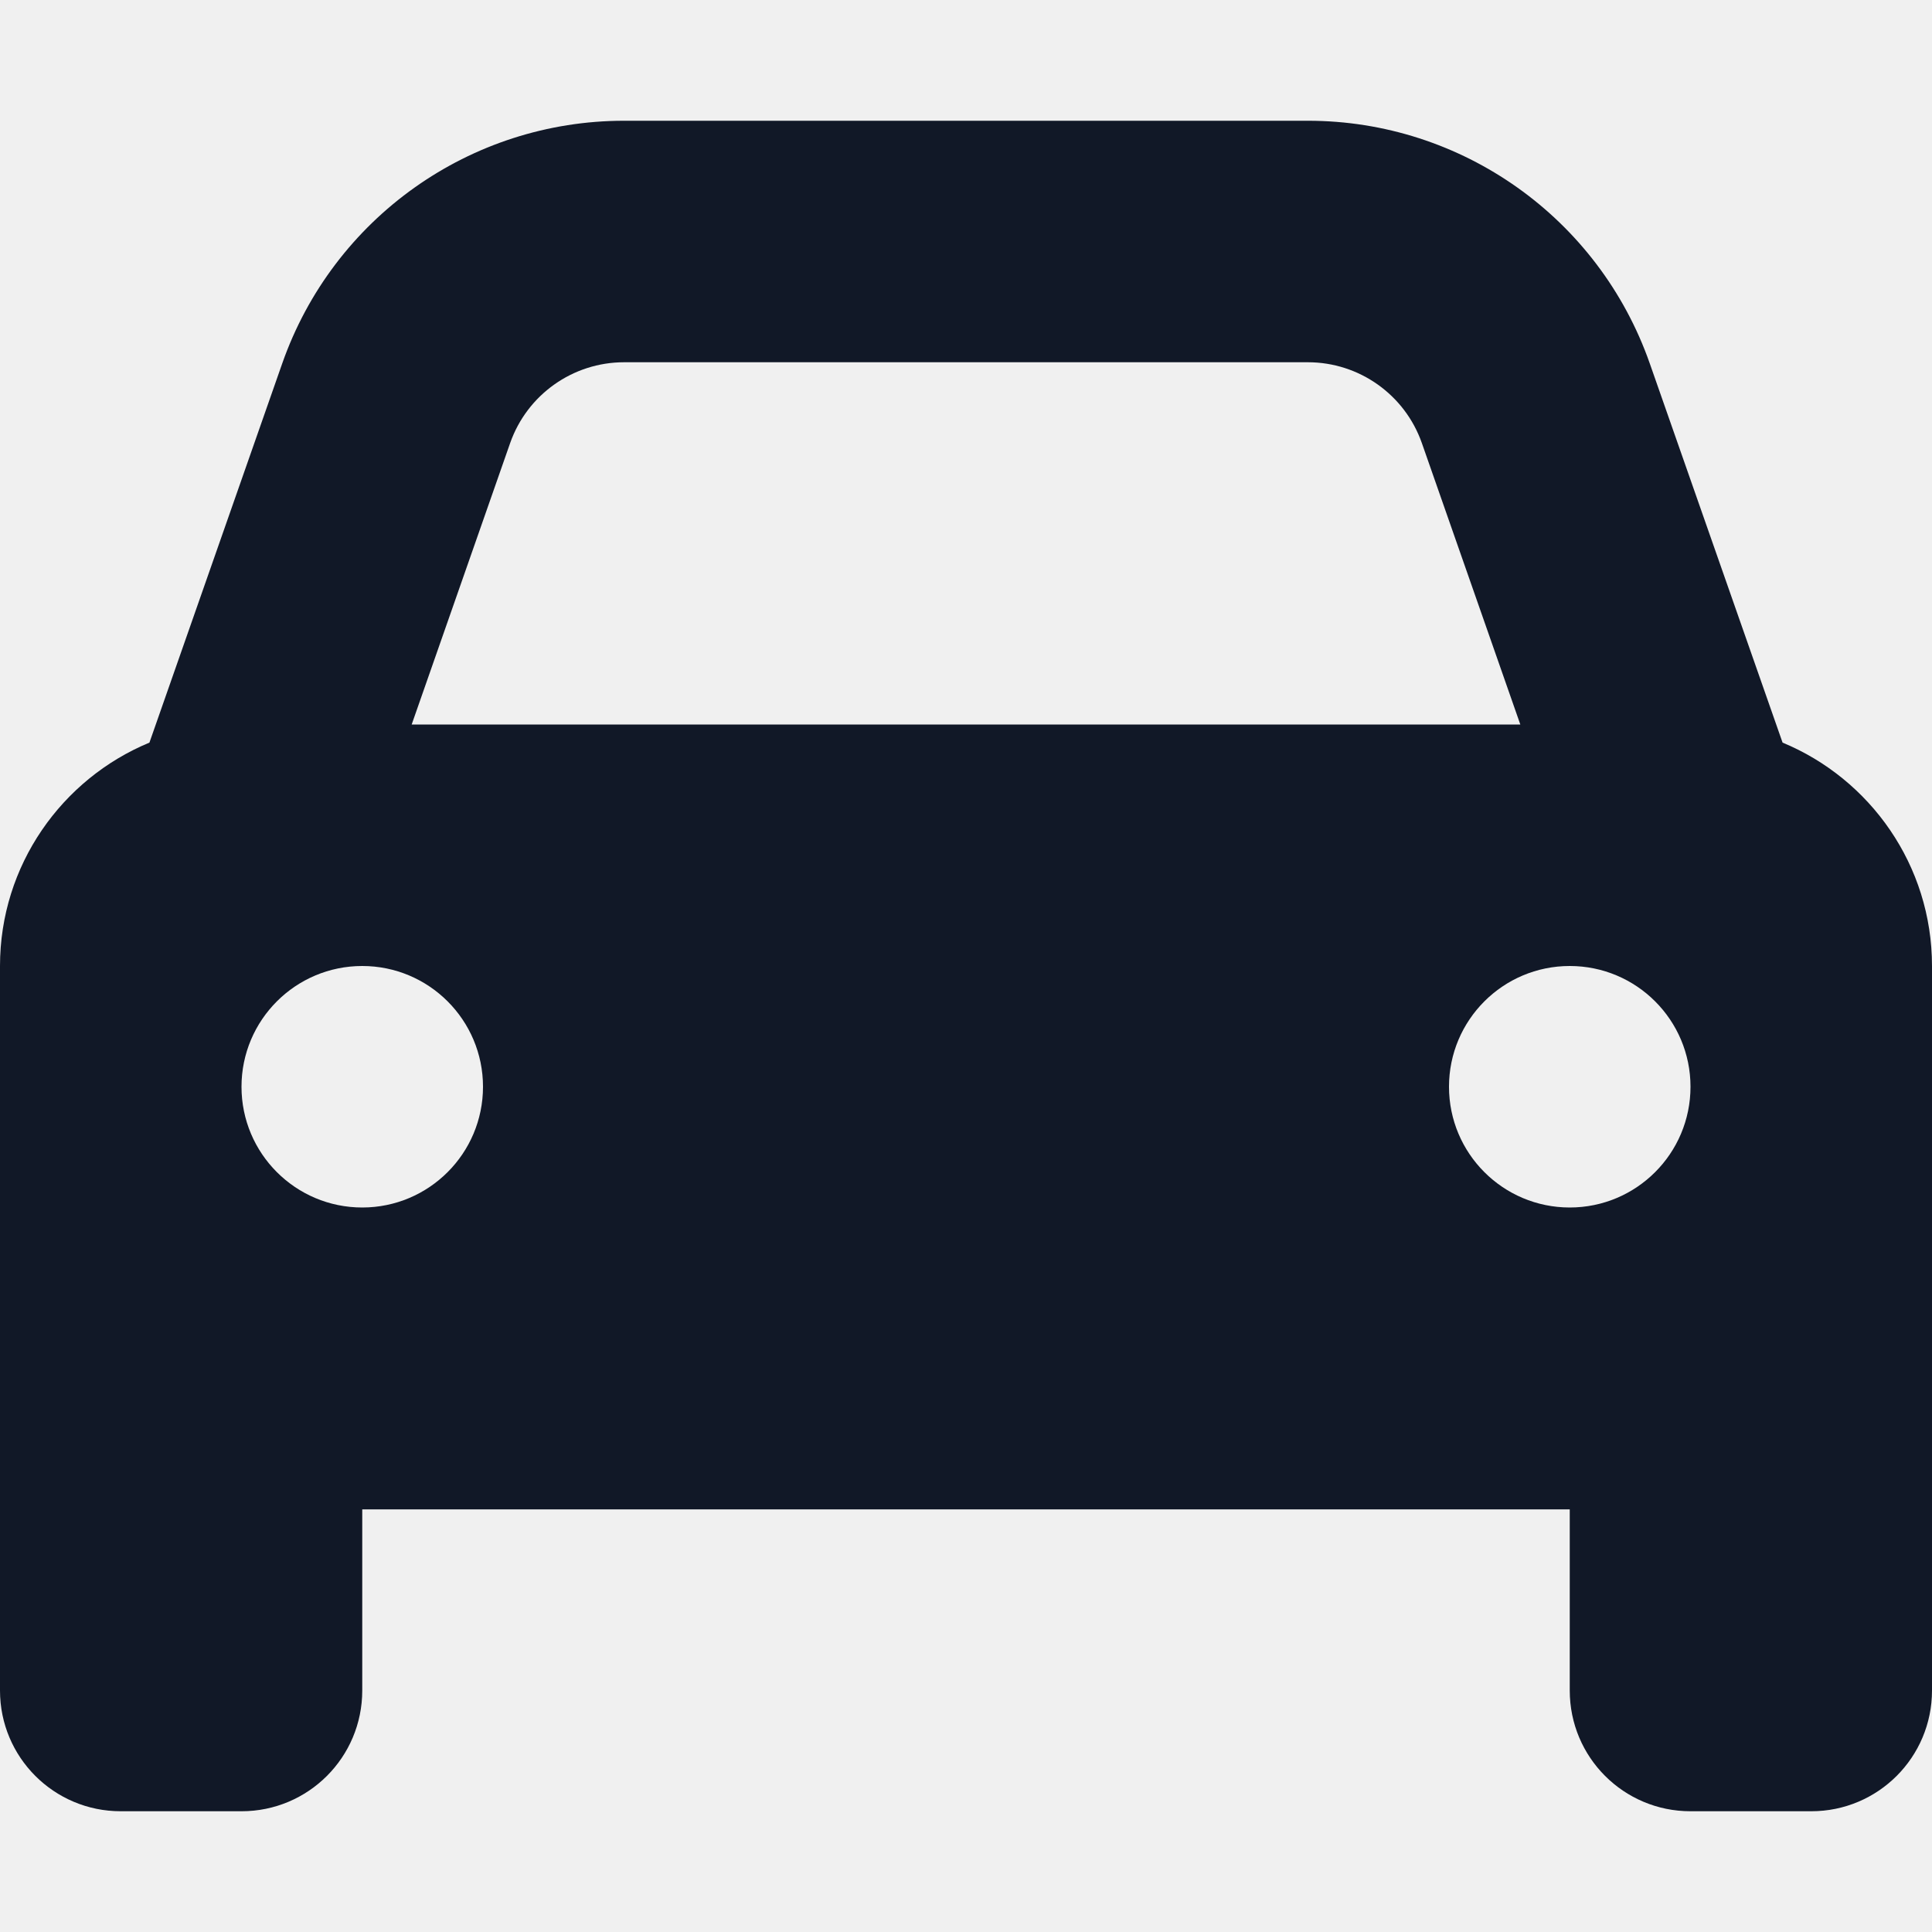
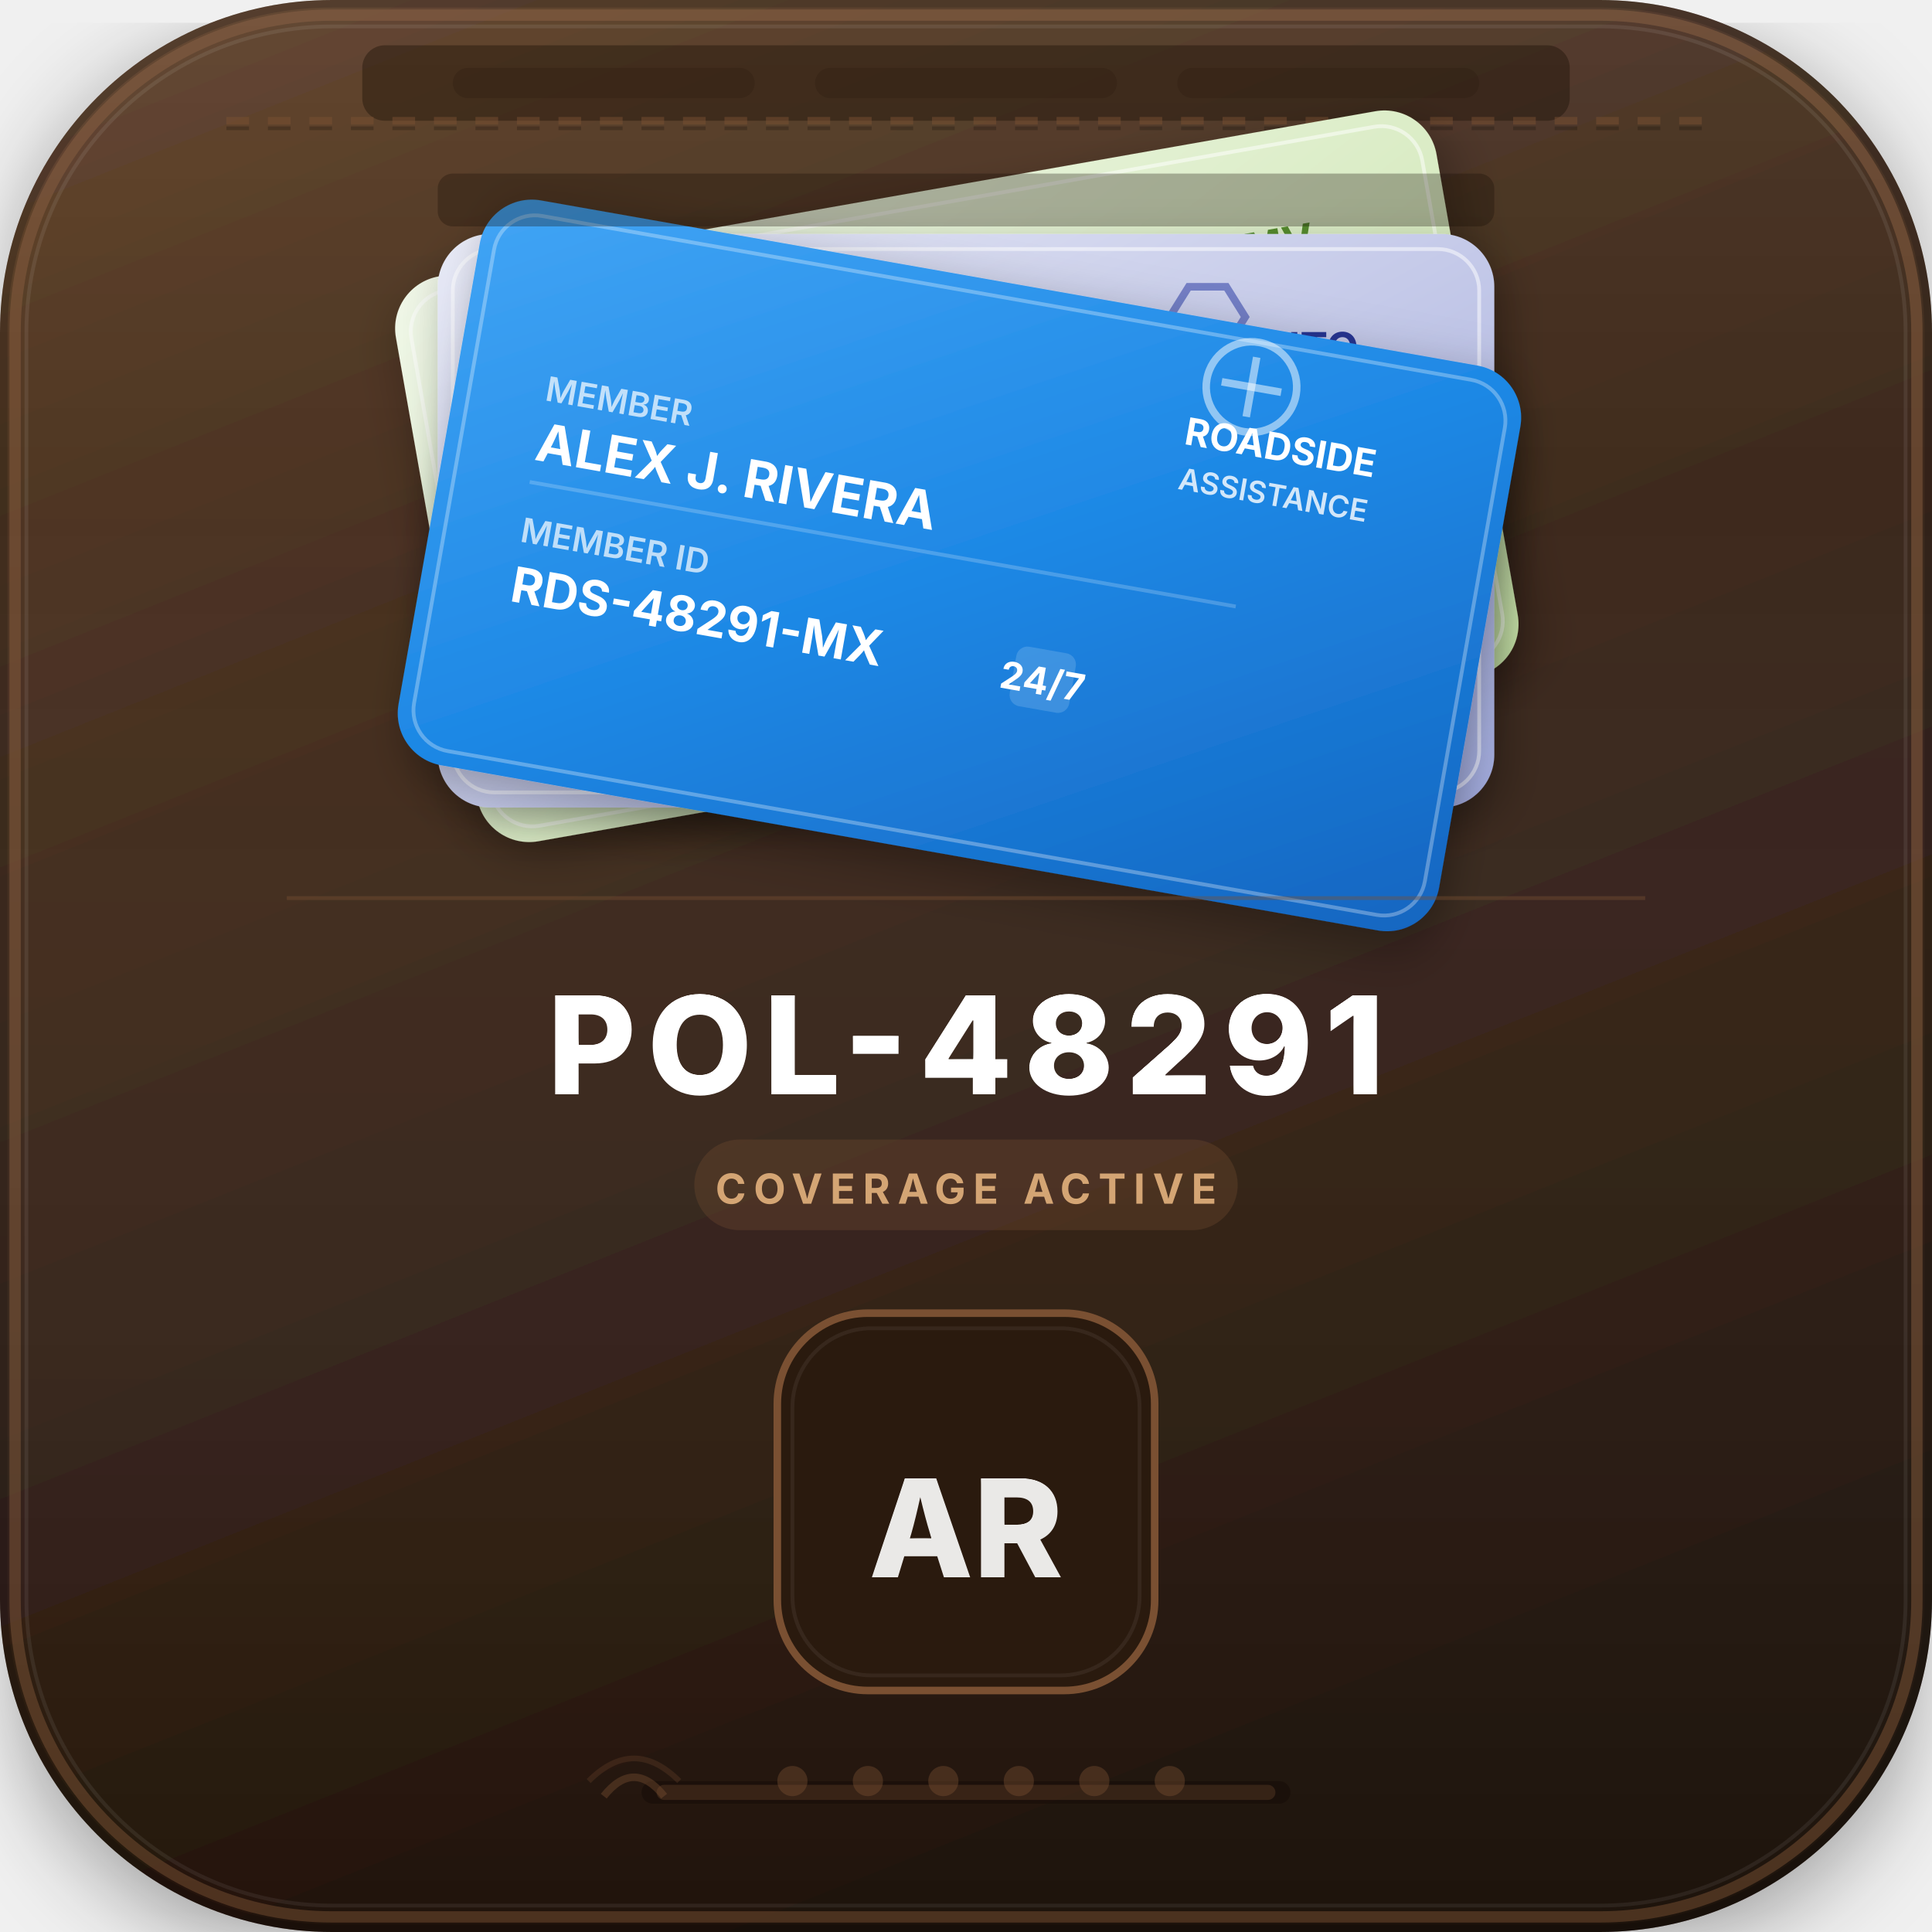
- <svg xmlns="http://www.w3.org/2000/svg" viewBox="0 0 512 512" fill="#111827">
-   <path d="M135.2 117.4L109.1 192H402.9l-26.1-74.6C372.3 104.6 360.2 96 346.6 96H165.4c-13.6 0-25.7 8.6-30.2 21.4zM39.6 196.8L74.8 96.3C88.3 57.8 124.6 32 165.4 32H346.6c40.8 0 77.1 25.8 90.6 64.3l35.2 100.5c23.2 9.6 39.6 32.5 39.6 59.2V400v48c0 17.7-14.3 32-32 32H448c-17.7 0-32-14.3-32-32V400H96v48c0 17.7-14.3 32-32 32H32c-17.7 0-32-14.3-32-32V400 256c0-26.7 16.4-49.6 39.6-59.2zM128 288a32 32 0 1 0-64 0 32 32 0 1 0 64 0zm288 32a32 32 0 1 0 0-64 32 32 0 1 0 0 64z" />
+ <svg xmlns="http://www.w3.org/2000/svg" viewBox="0 0 512 512">
+   <defs>
+     <filter id="shadow" x="-10%" y="-10%" width="130%" height="130%">
+       <feDropShadow dx="0" dy="6" stdDeviation="12" flood-color="#000" flood-opacity="0.35" />
+     </filter>
+     <filter id="cardShadow" x="-20%" y="-20%" width="150%" height="150%">
+       <feDropShadow dx="2" dy="4" stdDeviation="6" flood-color="#000" flood-opacity="0.3" />
+     </filter>
+     <filter id="emboss">
+       <feGaussianBlur in="SourceAlpha" stdDeviation="1" result="blur" />
+       <feSpecularLighting in="blur" surfaceScale="3" specularConstant="0.6" specularExponent="15" result="spec">
+         <fePointLight x="200" y="100" z="200" />
+       </feSpecularLighting>
+       <feComposite in="spec" in2="SourceAlpha" operator="in" result="specOut" />
+       <feComposite in="SourceGraphic" in2="specOut" operator="arithmetic" k1="0" k2="1" k3="1" k4="0" />
+     </filter>
+     <linearGradient id="walletBg" x1="0" y1="0" x2="0.4" y2="1">
+       <stop offset="0%" stop-color="#5a3a22" />
+       <stop offset="40%" stop-color="#3e2818" />
+       <stop offset="100%" stop-color="#24150c" />
+     </linearGradient>
+     <linearGradient id="walletShine" x1="0" y1="0" x2="0" y2="1">
+       <stop offset="0%" stop-color="#ffffff" stop-opacity="0.08" />
+       <stop offset="25%" stop-color="#ffffff" stop-opacity="0.03" />
+       <stop offset="100%" stop-color="#000000" stop-opacity="0.15" />
+     </linearGradient>
+     <linearGradient id="card1Grad" x1="0" y1="0" x2="1" y2="1">
+       <stop offset="0%" stop-color="#f1f8e9" />
+       <stop offset="50%" stop-color="#dcedc8" />
+       <stop offset="100%" stop-color="#c5e1a5" />
+     </linearGradient>
+     <linearGradient id="card2Grad" x1="0" y1="0" x2="1" y2="1">
+       <stop offset="0%" stop-color="#e8eaf6" />
+       <stop offset="50%" stop-color="#c5cae9" />
+       <stop offset="100%" stop-color="#9fa8da" />
+     </linearGradient>
+     <linearGradient id="card3Grad" x1="0" y1="0" x2="1" y2="1">
+       <stop offset="0%" stop-color="#42a5f5" />
+       <stop offset="50%" stop-color="#1e88e5" />
+       <stop offset="100%" stop-color="#1565c0" />
+     </linearGradient>
+   </defs>
+   <rect x="0" y="0" width="512" height="512" rx="88" fill="url(#walletBg)" filter="url(#shadow)" />
+   <rect x="4" y="4" width="504" height="504" rx="84" fill="none" stroke="#7a5032" stroke-width="3" opacity="0.6" />
+   <rect x="7" y="7" width="498" height="498" rx="81" fill="none" stroke="#ffffff" stroke-width="1" opacity="0.08" />
+   <rect x="1" y="1" width="510" height="510" rx="87" fill="none" stroke="#000000" stroke-width="2" opacity="0.2" />
+   <rect x="0" y="0" width="512" height="512" rx="88" fill="url(#walletShine)" />
+   <rect x="96" y="12" width="320" height="20" rx="6" fill="#1a0e06" opacity="0.4" />
+   <rect x="120" y="18" width="80" height="8" rx="4" fill="#2a1a0e" opacity="0.3" />
+   <rect x="216" y="18" width="80" height="8" rx="4" fill="#2a1a0e" opacity="0.3" />
+   <rect x="312" y="18" width="80" height="8" rx="4" fill="#2a1a0e" opacity="0.3" />
+   <line x1="60" y1="32" x2="452" y2="32" stroke="#7a5032" stroke-width="2" stroke-dasharray="6,5" opacity="0.5" />
+   <line x1="60" y1="34" x2="452" y2="34" stroke="#000000" stroke-width="1" stroke-dasharray="6,5" opacity="0.2" />
+   <g transform="rotate(-10, 256, 140)" filter="url(#cardShadow)">
+     <rect x="116" y="50" width="280" height="152" rx="14" fill="url(#card1Grad)" />
+     <rect x="120" y="54" width="272" height="144" rx="11" fill="none" stroke="#ffffff" stroke-width="1" opacity="0.5" />
+     <text x="360" y="84" font-family="'Inter', 'Segoe UI', sans-serif" font-size="11" font-weight="700" fill="#558b2f" text-anchor="end">DMV</text>
+     <text x="360" y="96" font-family="'Inter', 'Segoe UI', sans-serif" font-size="8" font-weight="600" fill="#558b2f" opacity="0.7" text-anchor="end">LICENSE</text>
+     <rect x="309" y="74" width="16" height="12" rx="3" fill="#7cb342" opacity="0.6" />
+     <text x="140" y="102" font-family="'Inter', 'Segoe UI', sans-serif" font-size="9" font-weight="600" fill="#33691e" opacity="0.6">NAME</text>
+     <text x="140" y="118" font-family="'Inter', 'Segoe UI', sans-serif" font-size="14" font-weight="700" fill="#1b5e20">ALEX J. RIVERA</text>
+     <line x1="140" y1="124" x2="330" y2="124" stroke="#aed581" stroke-width="1" opacity="0.5" />
+     <text x="140" y="142" font-family="'Inter', 'Segoe UI', sans-serif" font-size="9" font-weight="600" fill="#33691e" opacity="0.6">CLASS</text>
+     <text x="140" y="158" font-family="'Inter', 'Segoe UI', sans-serif" font-size="13" font-weight="700" fill="#1b5e20">C</text>
+     <text x="210" y="142" font-family="'Inter', 'Segoe UI', sans-serif" font-size="9" font-weight="600" fill="#33691e" opacity="0.6">EXP</text>
+     <text x="210" y="158" font-family="'Inter', 'Segoe UI', sans-serif" font-size="13" font-weight="700" fill="#1b5e20">2028-04-19</text>
+     <circle cx="320" cy="130" r="22" fill="#8bc34a" opacity="0.3" />
+     <circle cx="320" cy="123" r="8" fill="#558b2f" opacity="0.3" />
+     <ellipse cx="320" cy="140" rx="12" ry="7" fill="#558b2f" opacity="0.15" />
+   </g>
+   <g transform="rotate(0, 256, 140)" filter="url(#cardShadow)">
+     <rect x="116" y="62" width="280" height="152" rx="14" fill="url(#card2Grad)" />
+     <rect x="120" y="66" width="272" height="144" rx="11" fill="none" stroke="#ffffff" stroke-width="1" opacity="0.5" />
+     <text x="360" y="96" font-family="'Inter', 'Segoe UI', sans-serif" font-size="11" font-weight="700" fill="#283593" text-anchor="end">SHIELD AUTO</text>
+     <text x="360" y="108" font-family="'Inter', 'Segoe UI', sans-serif" font-size="8" font-weight="600" fill="#283593" opacity="0.7" text-anchor="end">INSURANCE</text>
+     <path d="M315,76 L325,76 L330,84 L325,92 L320,96 L315,92 L310,84 Z" fill="none" stroke="#3949ab" stroke-width="2" opacity="0.6" />
+     <text x="140" y="114" font-family="'Inter', 'Segoe UI', sans-serif" font-size="9" font-weight="600" fill="#283593" opacity="0.6">POLICY HOLDER</text>
+     <text x="140" y="130" font-family="'Inter', 'Segoe UI', sans-serif" font-size="14" font-weight="700" fill="#1a237e">ALEX J. RIVERA</text>
+     <line x1="140" y1="136" x2="330" y2="136" stroke="#9fa8da" stroke-width="1" opacity="0.5" />
+     <text x="140" y="152" font-family="'Inter', 'Segoe UI', sans-serif" font-size="9" font-weight="600" fill="#283593" opacity="0.6">POLICY NO.</text>
+     <text x="140" y="168" font-family="'Inter', 'Segoe UI', sans-serif" font-size="13" font-weight="700" fill="#1a237e">INS-7729-84K</text>
+     <text x="290" y="152" font-family="'Inter', 'Segoe UI', sans-serif" font-size="9" font-weight="600" fill="#283593" opacity="0.6">COVERAGE</text>
+     <text x="290" y="168" font-family="'Inter', 'Segoe UI', sans-serif" font-size="11" font-weight="700" fill="#2e7d32">FULL</text>
+   </g>
+   <g transform="rotate(10, 256, 140)" filter="url(#cardShadow)">
+     <rect x="116" y="74" width="280" height="152" rx="14" fill="url(#card3Grad)" />
+     <rect x="120" y="78" width="272" height="144" rx="11" fill="none" stroke="#ffffff" stroke-width="1" opacity="0.3" />
+     <text x="360" y="108" font-family="'Inter', 'Segoe UI', sans-serif" font-size="10" font-weight="700" fill="#ffffff" text-anchor="end">ROADSIDE</text>
+     <text x="360" y="120" font-family="'Inter', 'Segoe UI', sans-serif" font-size="8" font-weight="600" fill="#ffffff" opacity="0.8" text-anchor="end">ASSISTANCE</text>
+     <circle cx="324" cy="90" r="12" fill="none" stroke="#ffffff" stroke-width="2" opacity="0.5" />
+     <line x1="324" y1="82" x2="324" y2="98" stroke="#ffffff" stroke-width="2" opacity="0.5" />
+     <line x1="316" y1="90" x2="332" y2="90" stroke="#ffffff" stroke-width="2" opacity="0.5" />
+     <text x="140" y="126" font-family="'Inter', 'Segoe UI', sans-serif" font-size="9" font-weight="600" fill="#ffffff" opacity="0.7">MEMBER</text>
+     <text x="140" y="142" font-family="'Inter', 'Segoe UI', sans-serif" font-size="14" font-weight="700" fill="#ffffff">ALEX J. RIVERA</text>
+     <line x1="140" y1="148" x2="330" y2="148" stroke="#ffffff" stroke-width="1" opacity="0.2" />
+     <text x="140" y="164" font-family="'Inter', 'Segoe UI', sans-serif" font-size="9" font-weight="600" fill="#ffffff" opacity="0.7">MEMBER ID</text>
+     <text x="140" y="180" font-family="'Inter', 'Segoe UI', sans-serif" font-size="13" font-weight="700" fill="#ffffff">RDS-48291-MX</text>
+     <rect x="275" y="168" width="16" height="16" rx="3" fill="#ffffff" opacity="0.15" />
+     <text x="283" y="180" font-family="'Inter', 'Segoe UI', sans-serif" font-size="10" font-weight="700" fill="#ffffff" text-anchor="middle">24/7</text>
+   </g>
+   <rect x="116" y="46" width="280" height="14" rx="4" fill="#140a05" opacity="0.3" />
+   <line x1="76" y1="238" x2="436" y2="238" stroke="#7a5032" stroke-width="1" opacity="0.4" />
+   <text x="256" y="290" font-family="'Inter', 'Segoe UI', sans-serif" font-size="36" font-weight="800" fill="#ffffff" text-anchor="middle" letter-spacing="3" filter="url(#emboss)">POL-48291</text>
+   <rect x="184" y="302" width="144" height="24" rx="12" fill="#7a5032" opacity="0.3" />
+   <text x="256" y="319" font-family="'Inter', 'Segoe UI', sans-serif" font-size="11" font-weight="700" fill="#d4a574" text-anchor="middle" letter-spacing="2">COVERAGE ACTIVE</text>
+   <rect x="206" y="348" width="100" height="100" rx="24" fill="#2a1a0e" stroke="#7a5032" stroke-width="2" />
+   <rect x="210" y="352" width="92" height="92" rx="21" fill="none" stroke="#ffffff" stroke-width="1" opacity="0.06" />
+   <text x="256" y="418" font-family="'Inter', 'Segoe UI', sans-serif" font-size="36" font-weight="800" fill="#ffffff" text-anchor="middle" opacity="0.9" filter="url(#emboss)">AR</text>
+   <rect x="170" y="472" width="172" height="6" rx="3" fill="#140a05" opacity="0.5" />
+   <rect x="174" y="473" width="164" height="4" rx="2" fill="#7a5032" opacity="0.3" />
+   <circle cx="210" cy="472" r="4" fill="#7a5032" opacity="0.4" />
+   <circle cx="230" cy="472" r="4" fill="#7a5032" opacity="0.4" />
+   <circle cx="250" cy="472" r="4" fill="#7a5032" opacity="0.4" />
+   <circle cx="270" cy="472" r="4" fill="#7a5032" opacity="0.4" />
+   <circle cx="290" cy="472" r="4" fill="#7a5032" opacity="0.4" />
+   <circle cx="310" cy="472" r="4" fill="#7a5032" opacity="0.4" />
+   <path d="M160,476 Q168,466 176,476" fill="none" stroke="#7a5032" stroke-width="2" opacity="0.4" />
+   <path d="M156,472 Q168,460 180,472" fill="none" stroke="#7a5032" stroke-width="1.5" opacity="0.25" />
</svg>
